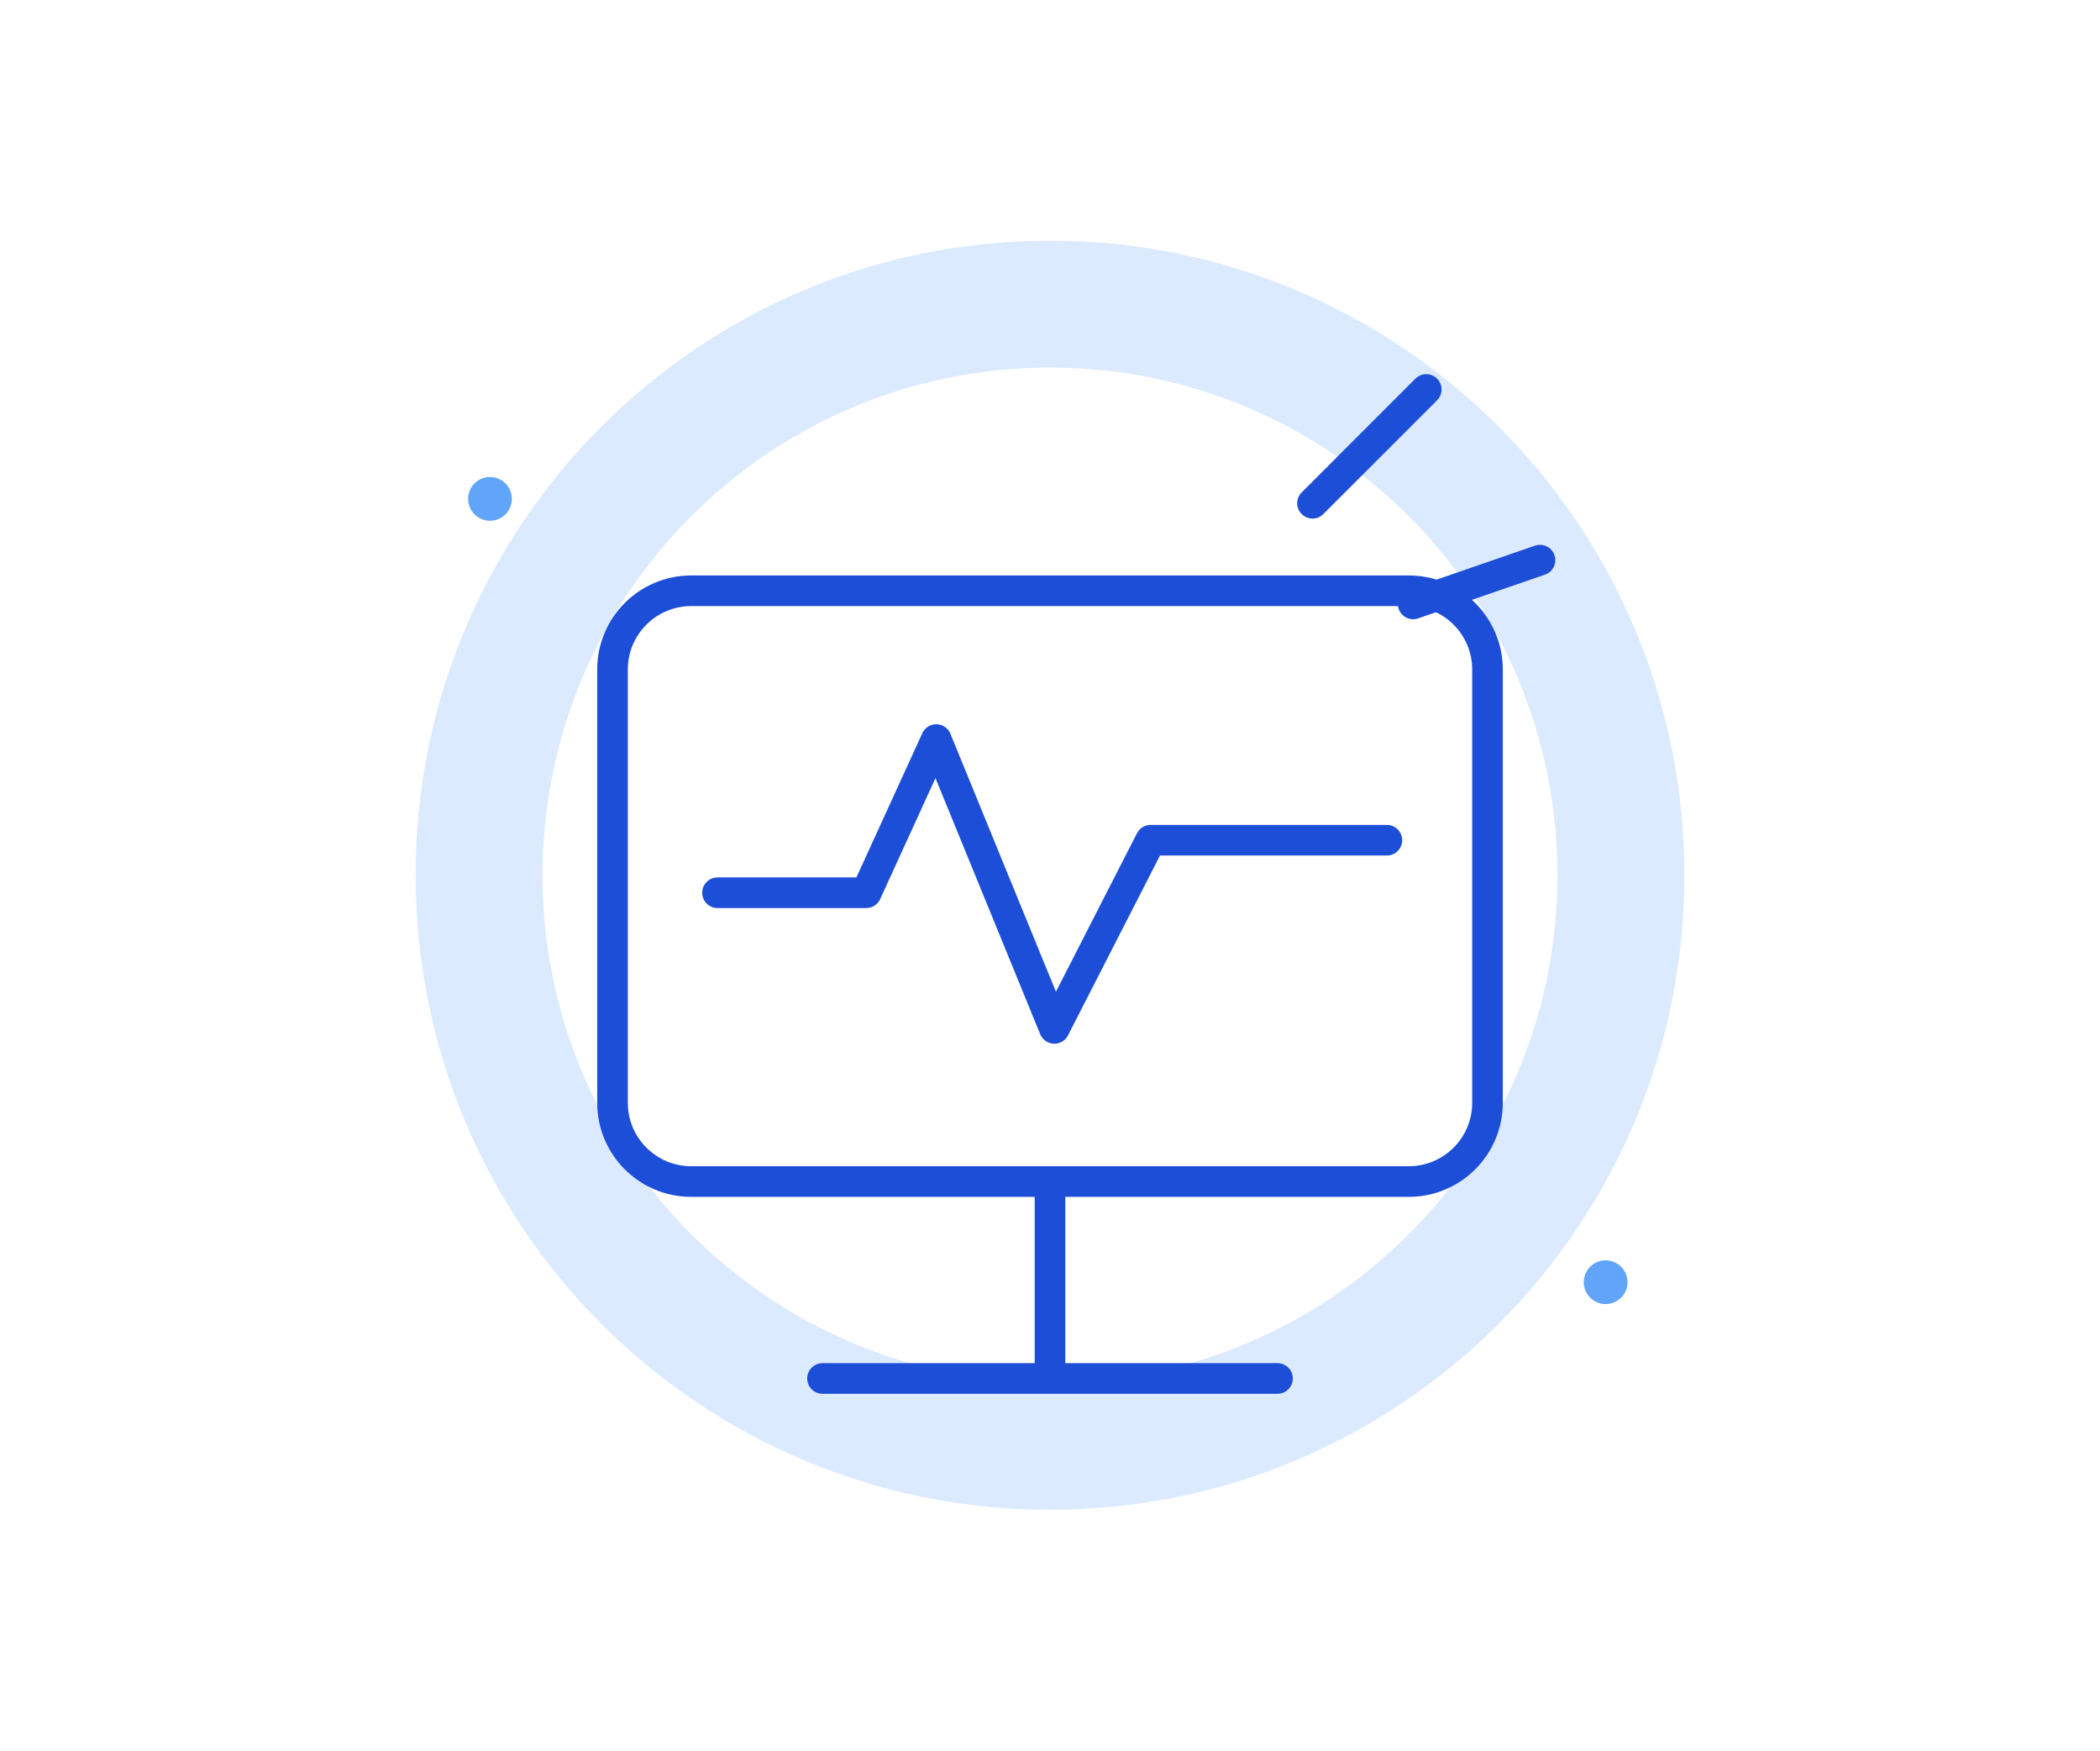
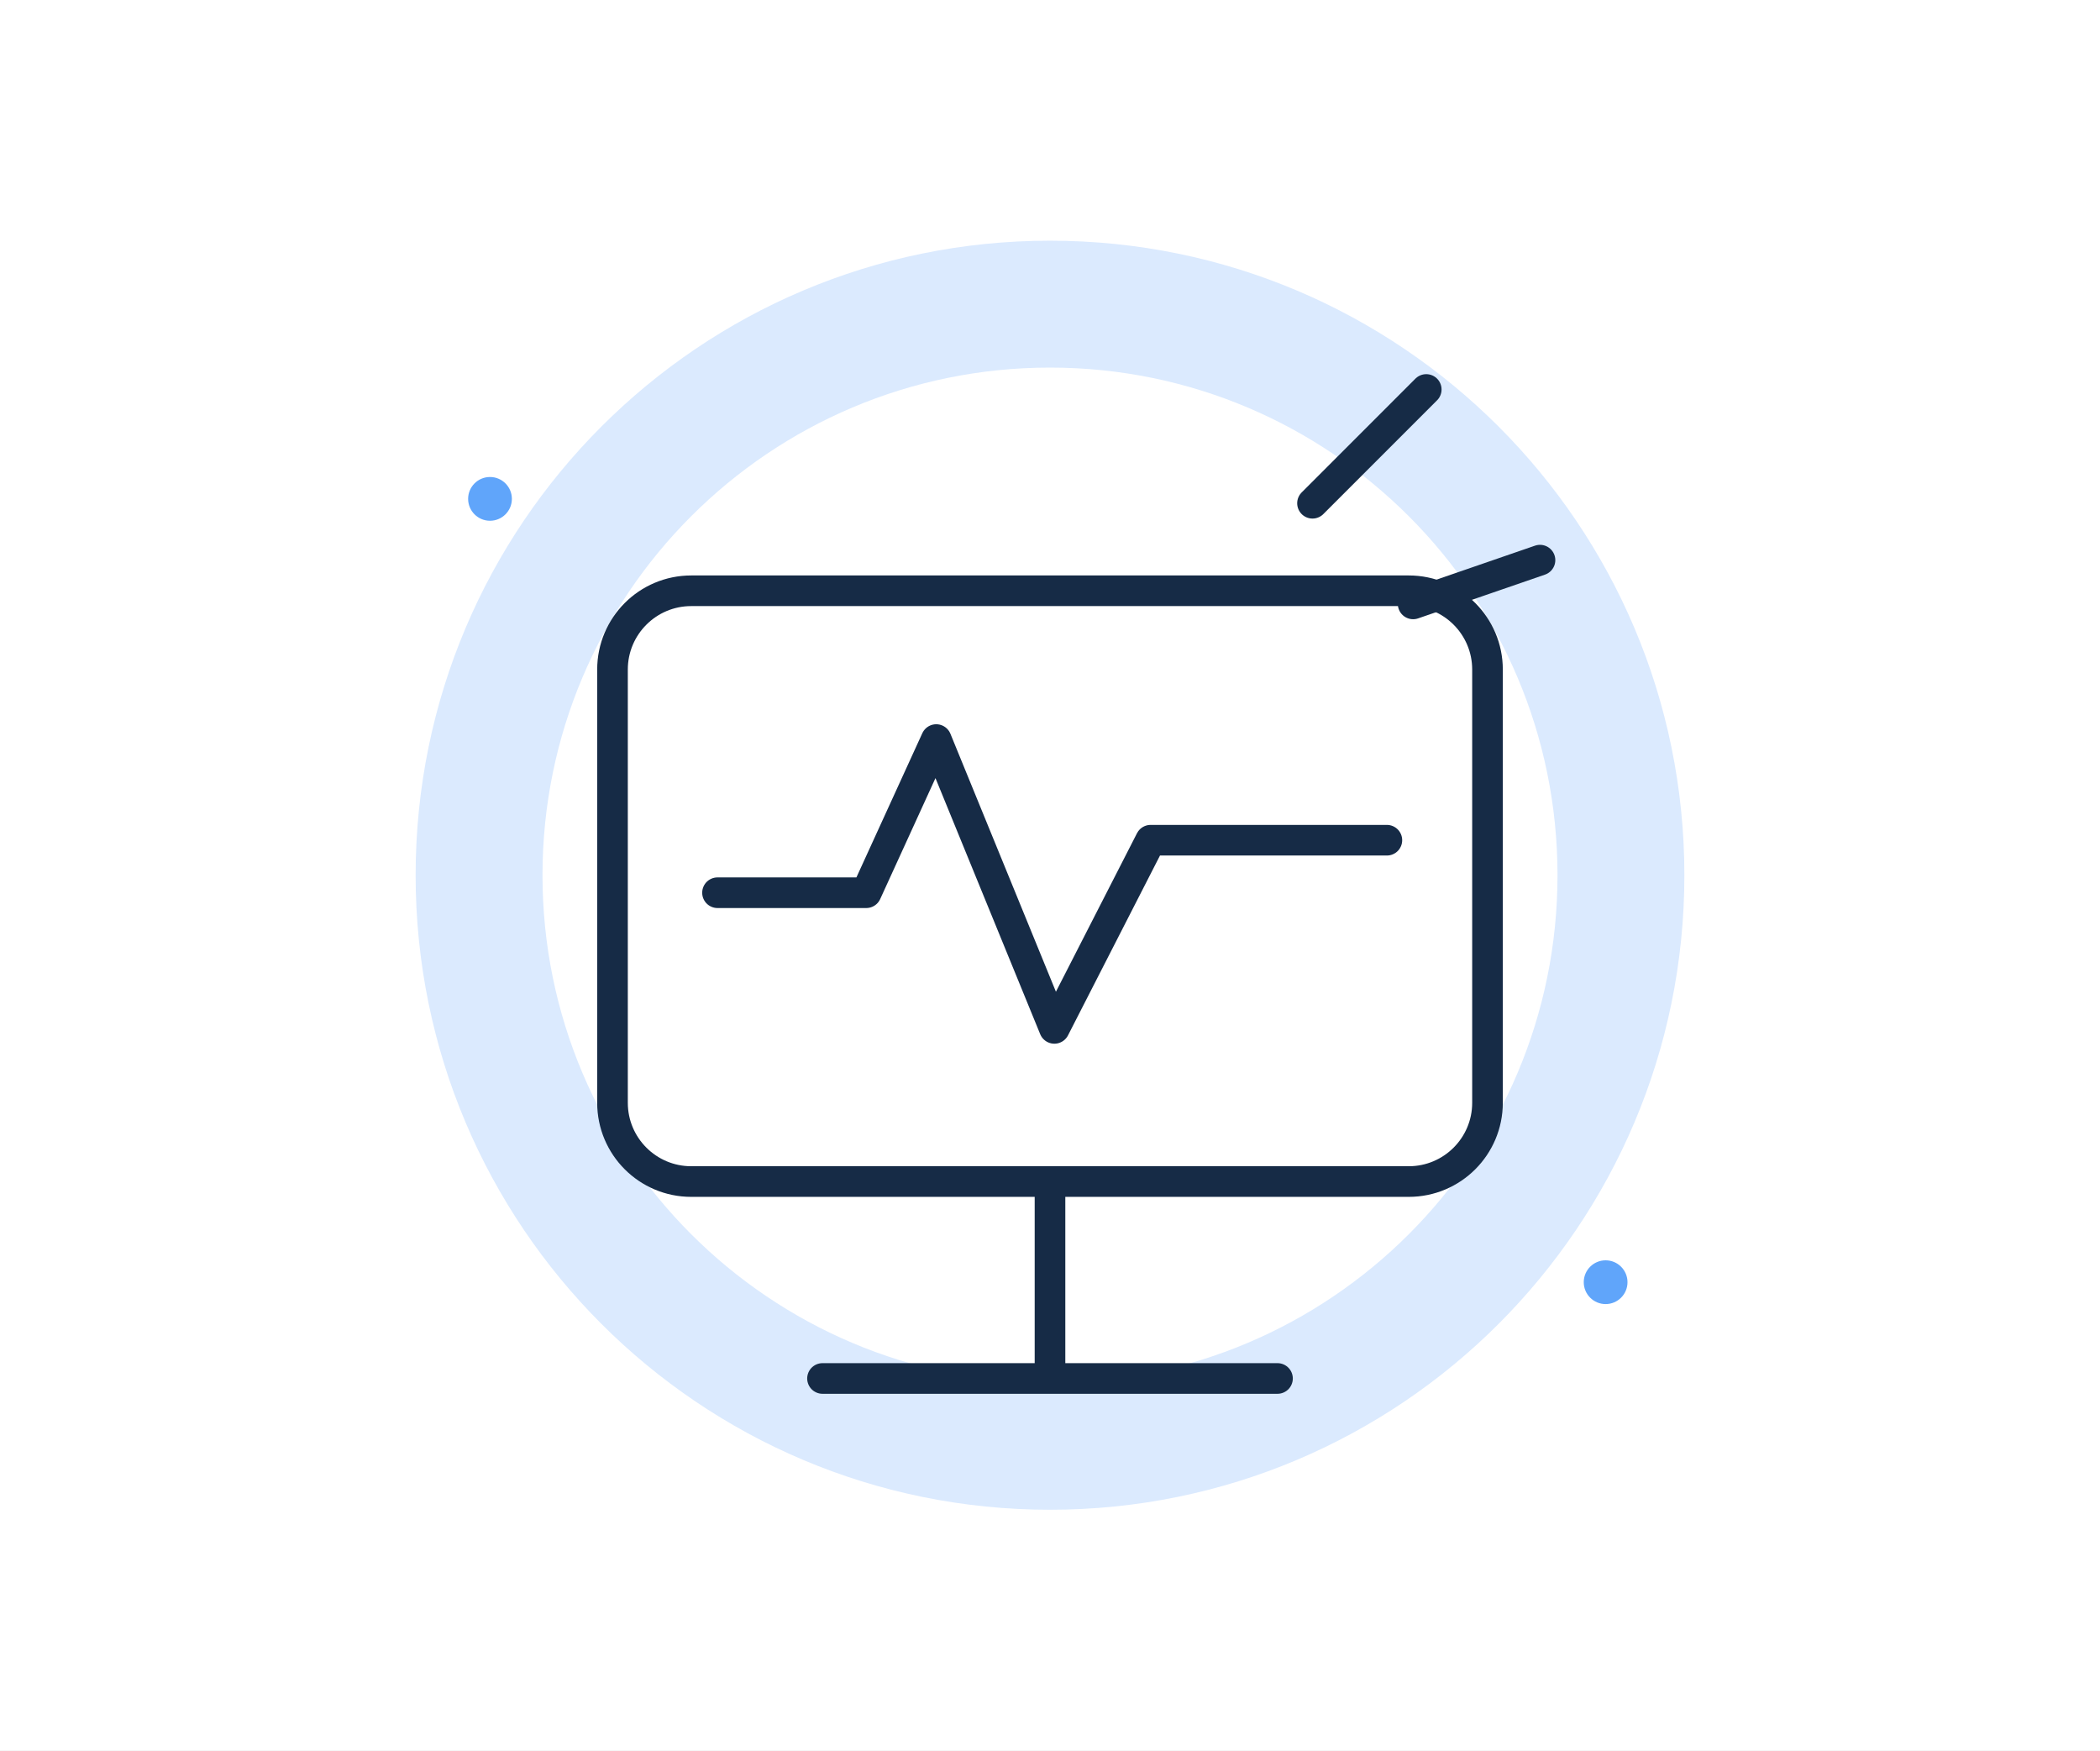
<svg xmlns="http://www.w3.org/2000/svg" viewBox="0 0 480 400">
  <rect width="480" height="400" fill="#ffffff" />
  <circle cx="240" cy="200" r="145" fill="#DBEAFE" />
  <circle cx="240" cy="200" r="116" fill="#ffffff" />
-   <g fill="none" stroke="#1D4ED8" stroke-width="7" stroke-linecap="round" stroke-linejoin="round">
+   <g fill="none" stroke="#162B46" stroke-width="7" stroke-linecap="round" stroke-linejoin="round">
    <rect x="140" y="135" width="200" height="135" rx="18" />
    <path d="M164 204h34l16-35 27 66 22-43h54M240 270v45m-52 0h104" />
    <path d="m300 115 26-26m-3 49 29-10" />
  </g>
  <g fill="#60A5FA">
    <circle cx="112" cy="114" r="5" />
    <circle cx="367" cy="293" r="5" />
  </g>
</svg>
